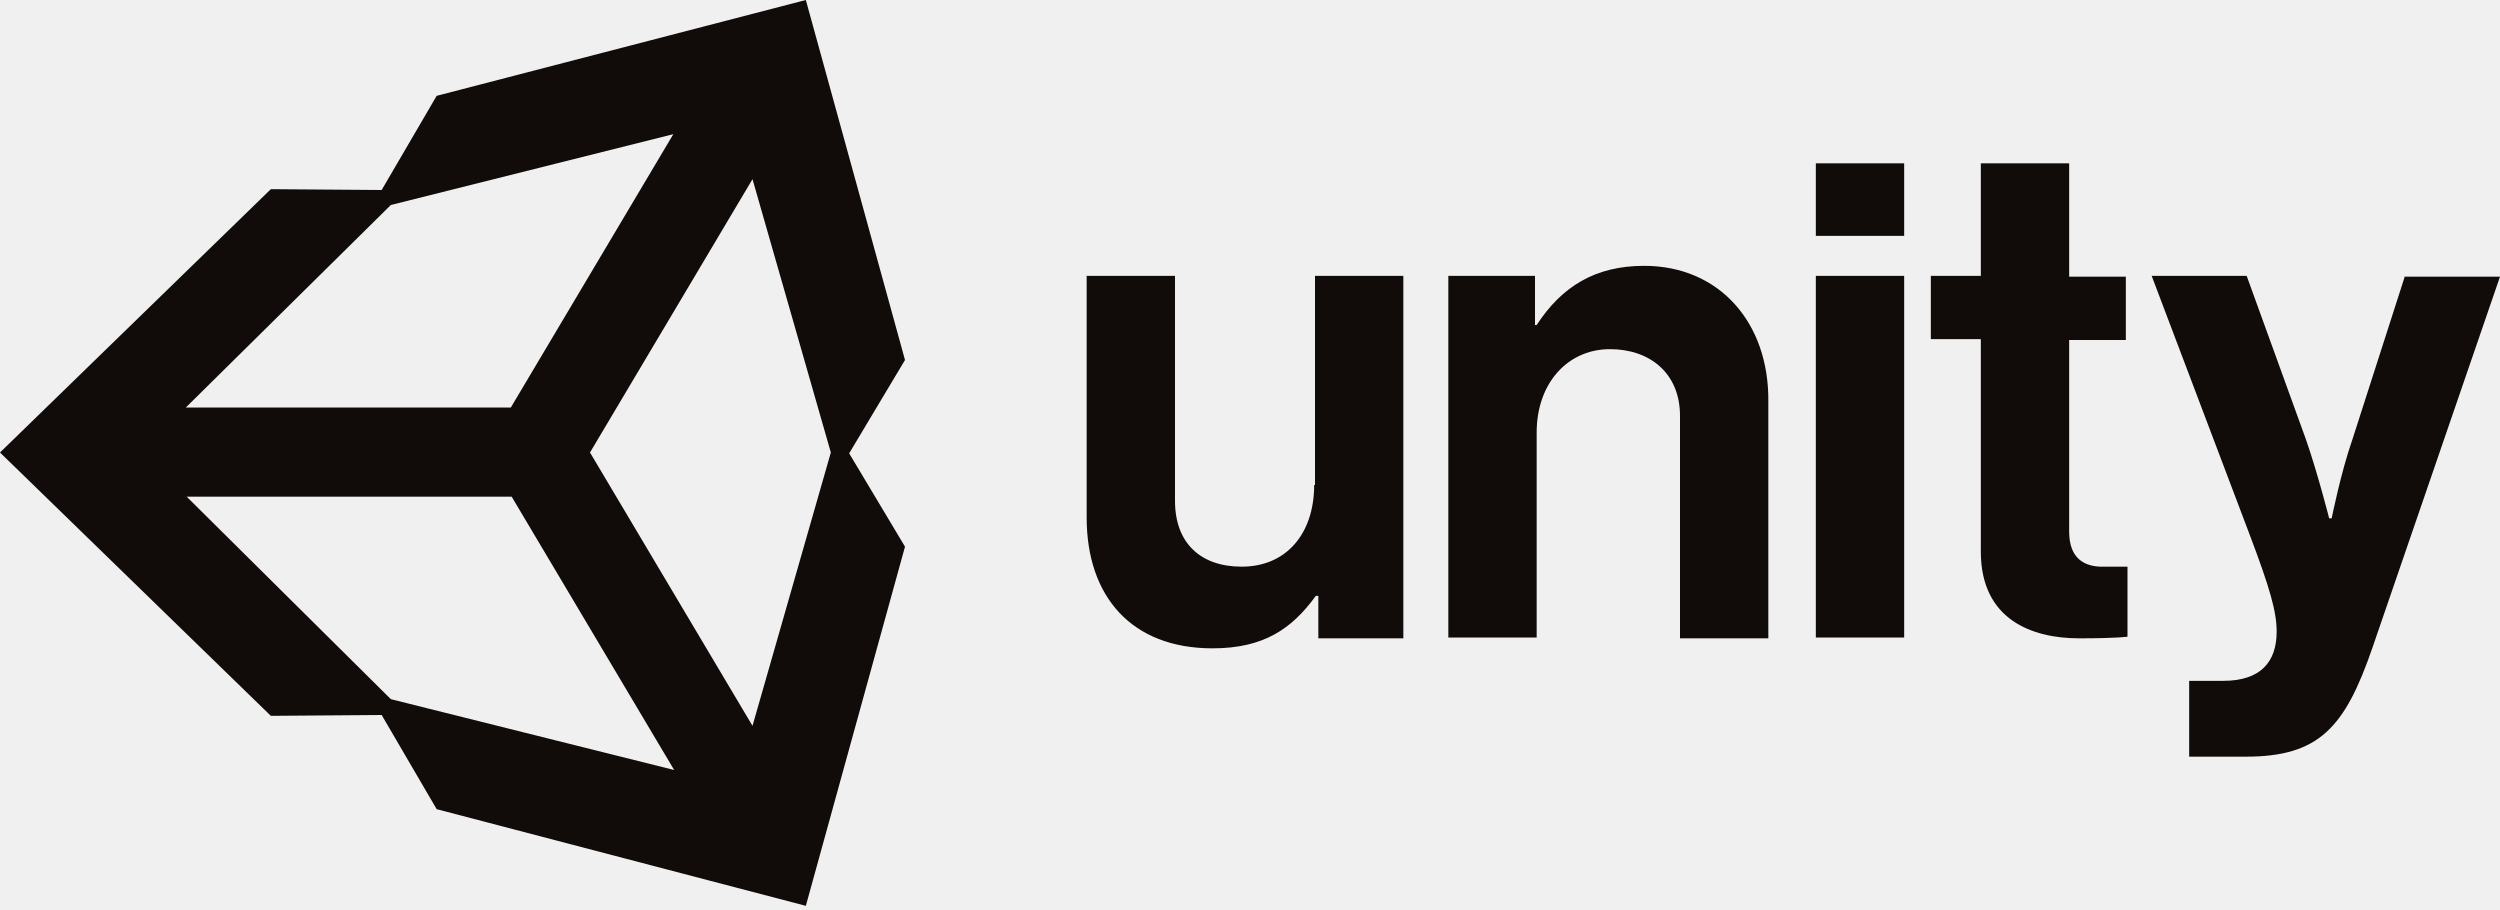
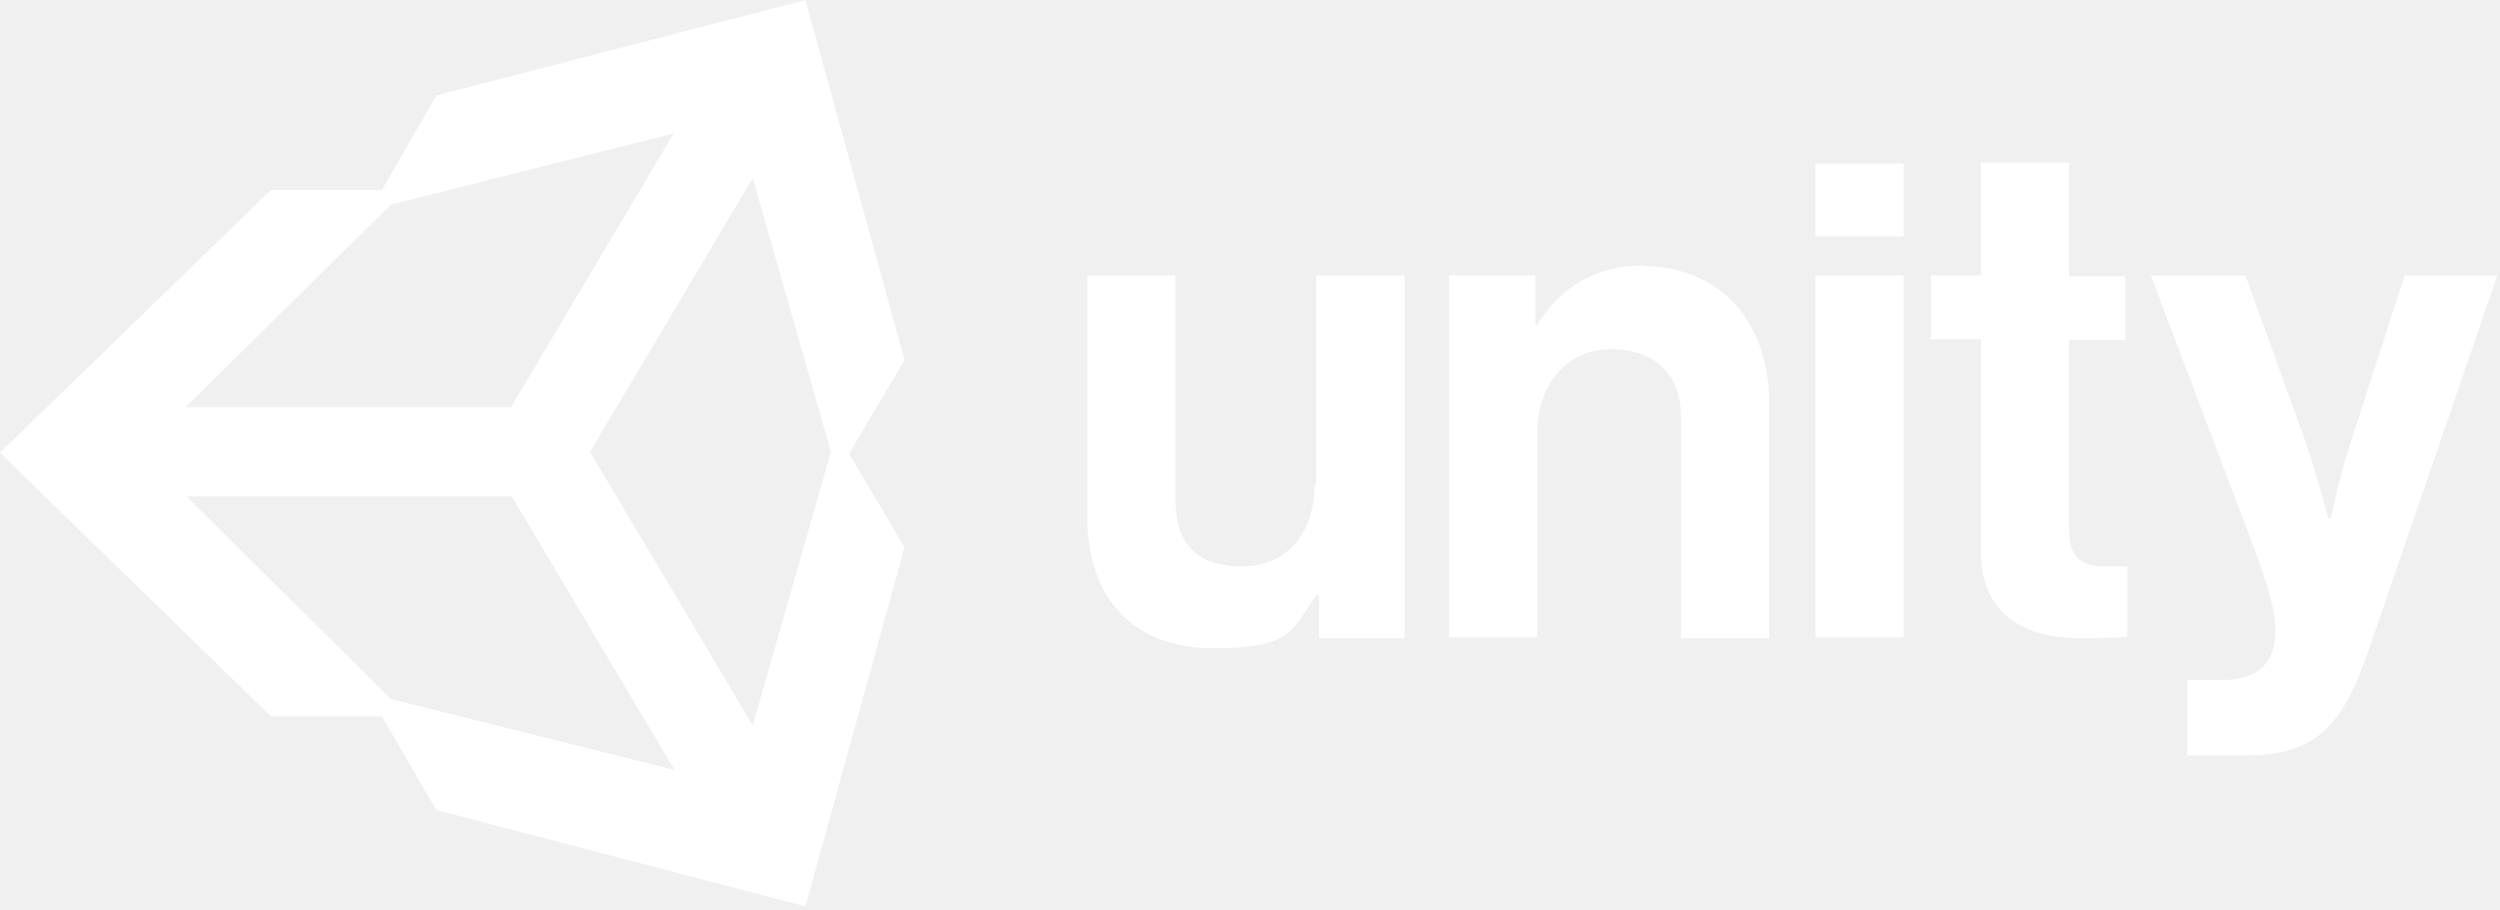
- <svg xmlns="http://www.w3.org/2000/svg" width="275" height="100">
-   <path fill="#110b09" d="M 82.775,79.842 64.9,49.775 82.775,19.708 91.392,49.775 Z M 42.992,76.908 20.533,54.633 h 35.75 L 74.158,84.7 Z m 0,-54.358 31.075,-7.792 -17.875,30.067 H 20.442 Z M 88.642,0 48.033,10.542 41.983,20.9 29.792,20.808 0,49.775 29.792,78.742 41.983,78.65 48.033,89.008 88.642,99.642 99.55,60.133 93.408,49.867 99.55,39.6 Z m 92.216,29.242 c -5.408,0 -9.075,2.291 -11.825,6.508 h -0.183 v -5.408 h -9.533 v 39.783 h 9.716 v -22.55 c 0,-5.408 3.392,-9.167 8.067,-9.167 4.4,0 7.7,2.659 7.7,7.334 v 24.475 h 9.717 V 44.183 c 0.091,-8.708 -5.409,-14.941 -13.659,-14.941 z m -36.3,24.108 c 0,5.317 -3.025,8.983 -7.975,8.983 -4.491,0 -7.333,-2.566 -7.333,-7.241 v -24.75 h -9.717 v 26.583 c 0,8.708 4.95,14.392 13.842,14.392 5.592,0 8.708,-2.109 11.367,-5.775 h 0.275 v 4.675 h 9.35 V 30.342 H 144.65 V 53.35 Z m 55.184,-23.008 h 9.716 v 39.783 h -9.716 z m 0,-12.375 h 9.716 v 7.975 h -9.716 z m 64.808,12.375 -5.775,17.966 c -1.283,3.667 -2.292,8.709 -2.292,8.709 h -0.275 c 0,0 -1.283,-5.042 -2.566,-8.709 l -6.509,-17.966 h -10.45 l 10.725,28.325 c 2.292,6.05 3.025,8.616 3.025,10.816 0,3.3 -1.741,5.409 -5.866,5.409 h -3.759 v 8.341 h 6.234 c 8.066,0 10.908,-3.208 13.933,-12.008 L 275,30.433 H 264.55 Z M 227.608,58.483 V 37.4 h 6.234 v -6.967 h -6.234 V 17.967 h -9.716 v 12.375 h -5.5 v 6.966 h 5.5 v 23.375 c 0,7.517 5.683,9.534 10.816,9.534 4.217,0 5.317,-0.184 5.317,-0.184 v -7.7 h -2.475 c -2.292,0.092 -3.942,-0.916 -3.942,-3.85 z" />
+ <svg xmlns="http://www.w3.org/2000/svg" id="Livello_1" data-name="Livello 1" version="1.1" viewBox="0 0 275 100">
+   <defs>
+     <style>
+       .cls-1 {
+         fill: #fff;
+         stroke-width: 0px;
+       }
+     </style>
+   </defs>
+   <path class="cls-1" d="M82.8,79.8l-17.9-30.1,17.9-30.1,8.6,30.1-8.6,30.1ZM43,76.9l-22.5-22.3h35.8l17.9,30.1-31.2-7.8ZM43,22.5l31.1-7.8-17.9,30.1H20.4l22.6-22.3ZM88.6,0l-40.6,10.5-6,10.4h-12.2c0,0-29.8,28.9-29.8,28.9l29.8,29h12.2c0,0,6,10.3,6,10.3l40.6,10.6,10.9-39.5-6.1-10.3,6.1-10.3L88.6,0ZM180.9,29.2c-5.4,0-9.1,2.3-11.8,6.5h-.2v-5.4h-9.5v39.8h9.7v-22.5c0-5.4,3.4-9.2,8.1-9.2s7.7,2.7,7.7,7.3v24.5h9.7v-26c0-8.7-5.4-14.9-13.7-14.9ZM144.6,53.3c0,5.3-3,9-8,9s-7.3-2.6-7.3-7.2v-24.8h-9.7v26.6c0,8.7,4.9,14.4,13.8,14.4s8.7-2.1,11.4-5.8h.3v4.7h9.4V30.3h-9.7v23h0ZM199.7,30.3h9.7v39.8h-9.7V30.3ZM199.7,18h9.7v8h-9.7v-8ZM264.5,30.3l-5.8,18c-1.3,3.7-2.3,8.7-2.3,8.7h-.3s-1.3-5-2.6-8.7l-6.5-18h-10.4l10.7,28.3c2.3,6.1,3,8.6,3,10.8,0,3.3-1.7,5.4-5.9,5.4h-3.8v8.3h6.2c8.1,0,10.9-3.2,13.9-12l14-40.8h-10.5ZM227.6,58.5v-21.1h6.2v-7h-6.2v-12.5h-9.7v12.4h-5.5v7h5.5v23.4c0,7.5,5.7,9.5,10.8,9.5s5.3-.2,5.3-.2v-7.7h-2.5c-2.3,0-3.9-.9-3.9-3.8h0Z" />
</svg>
